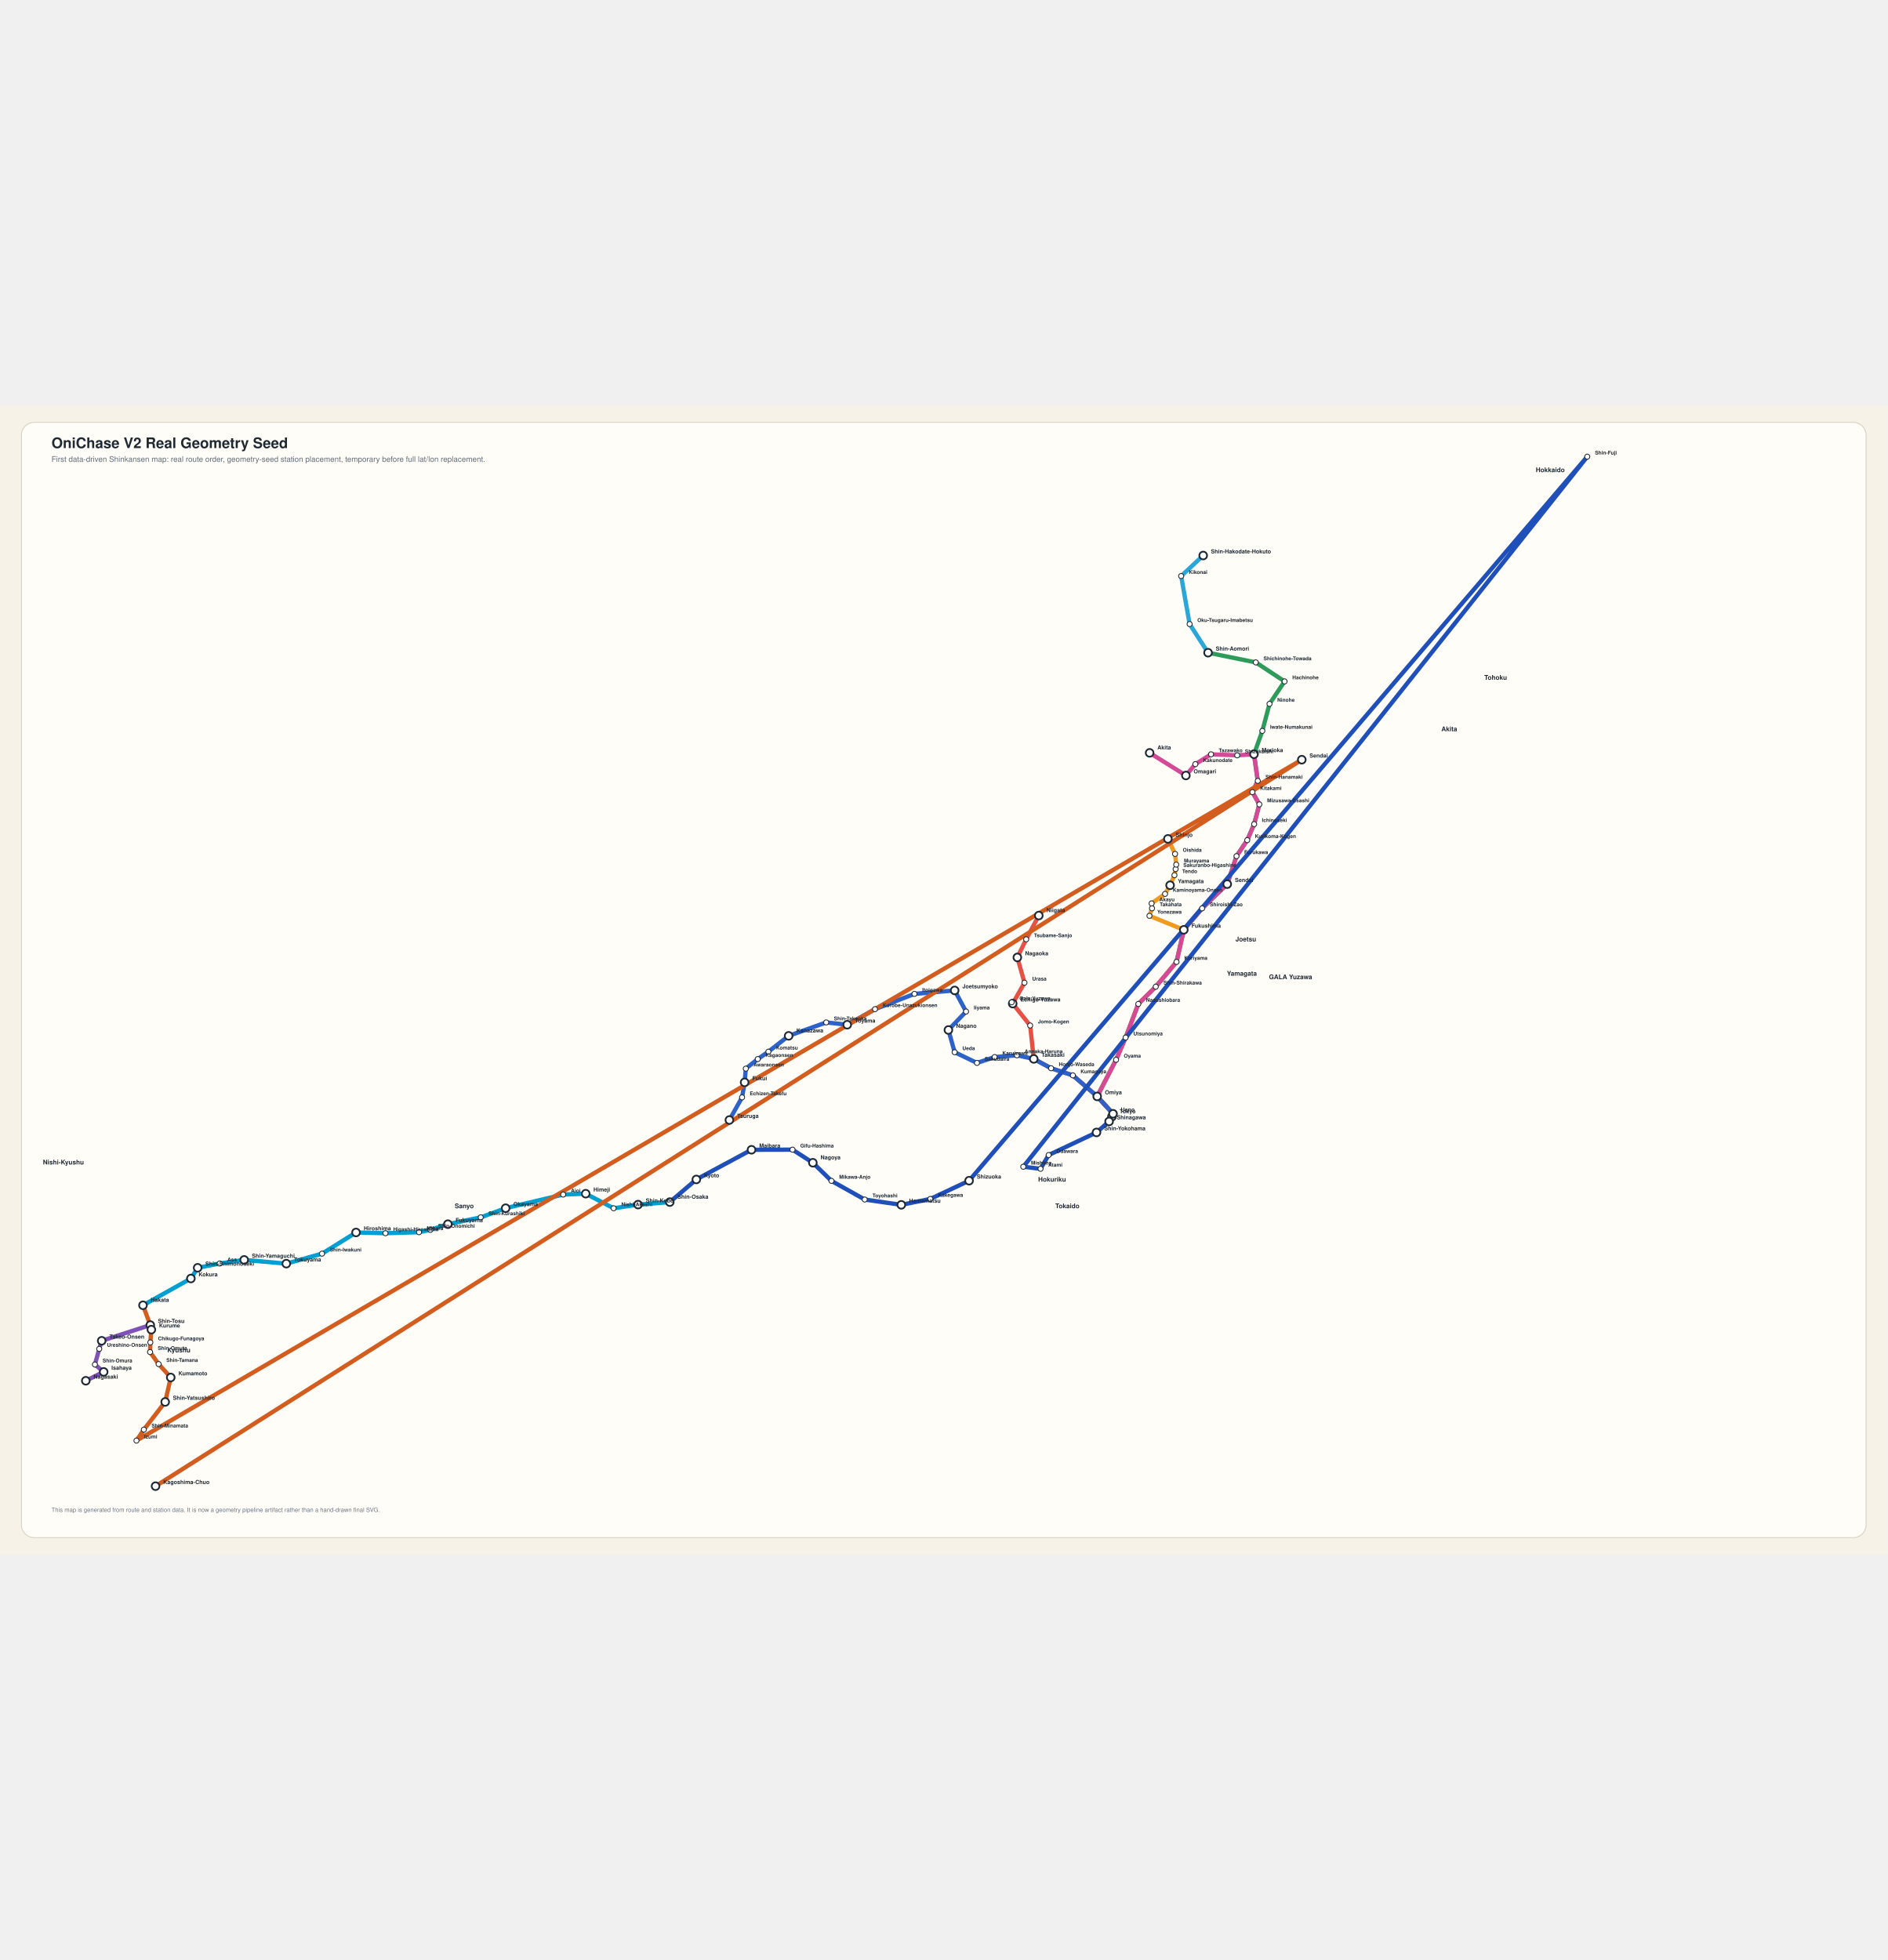
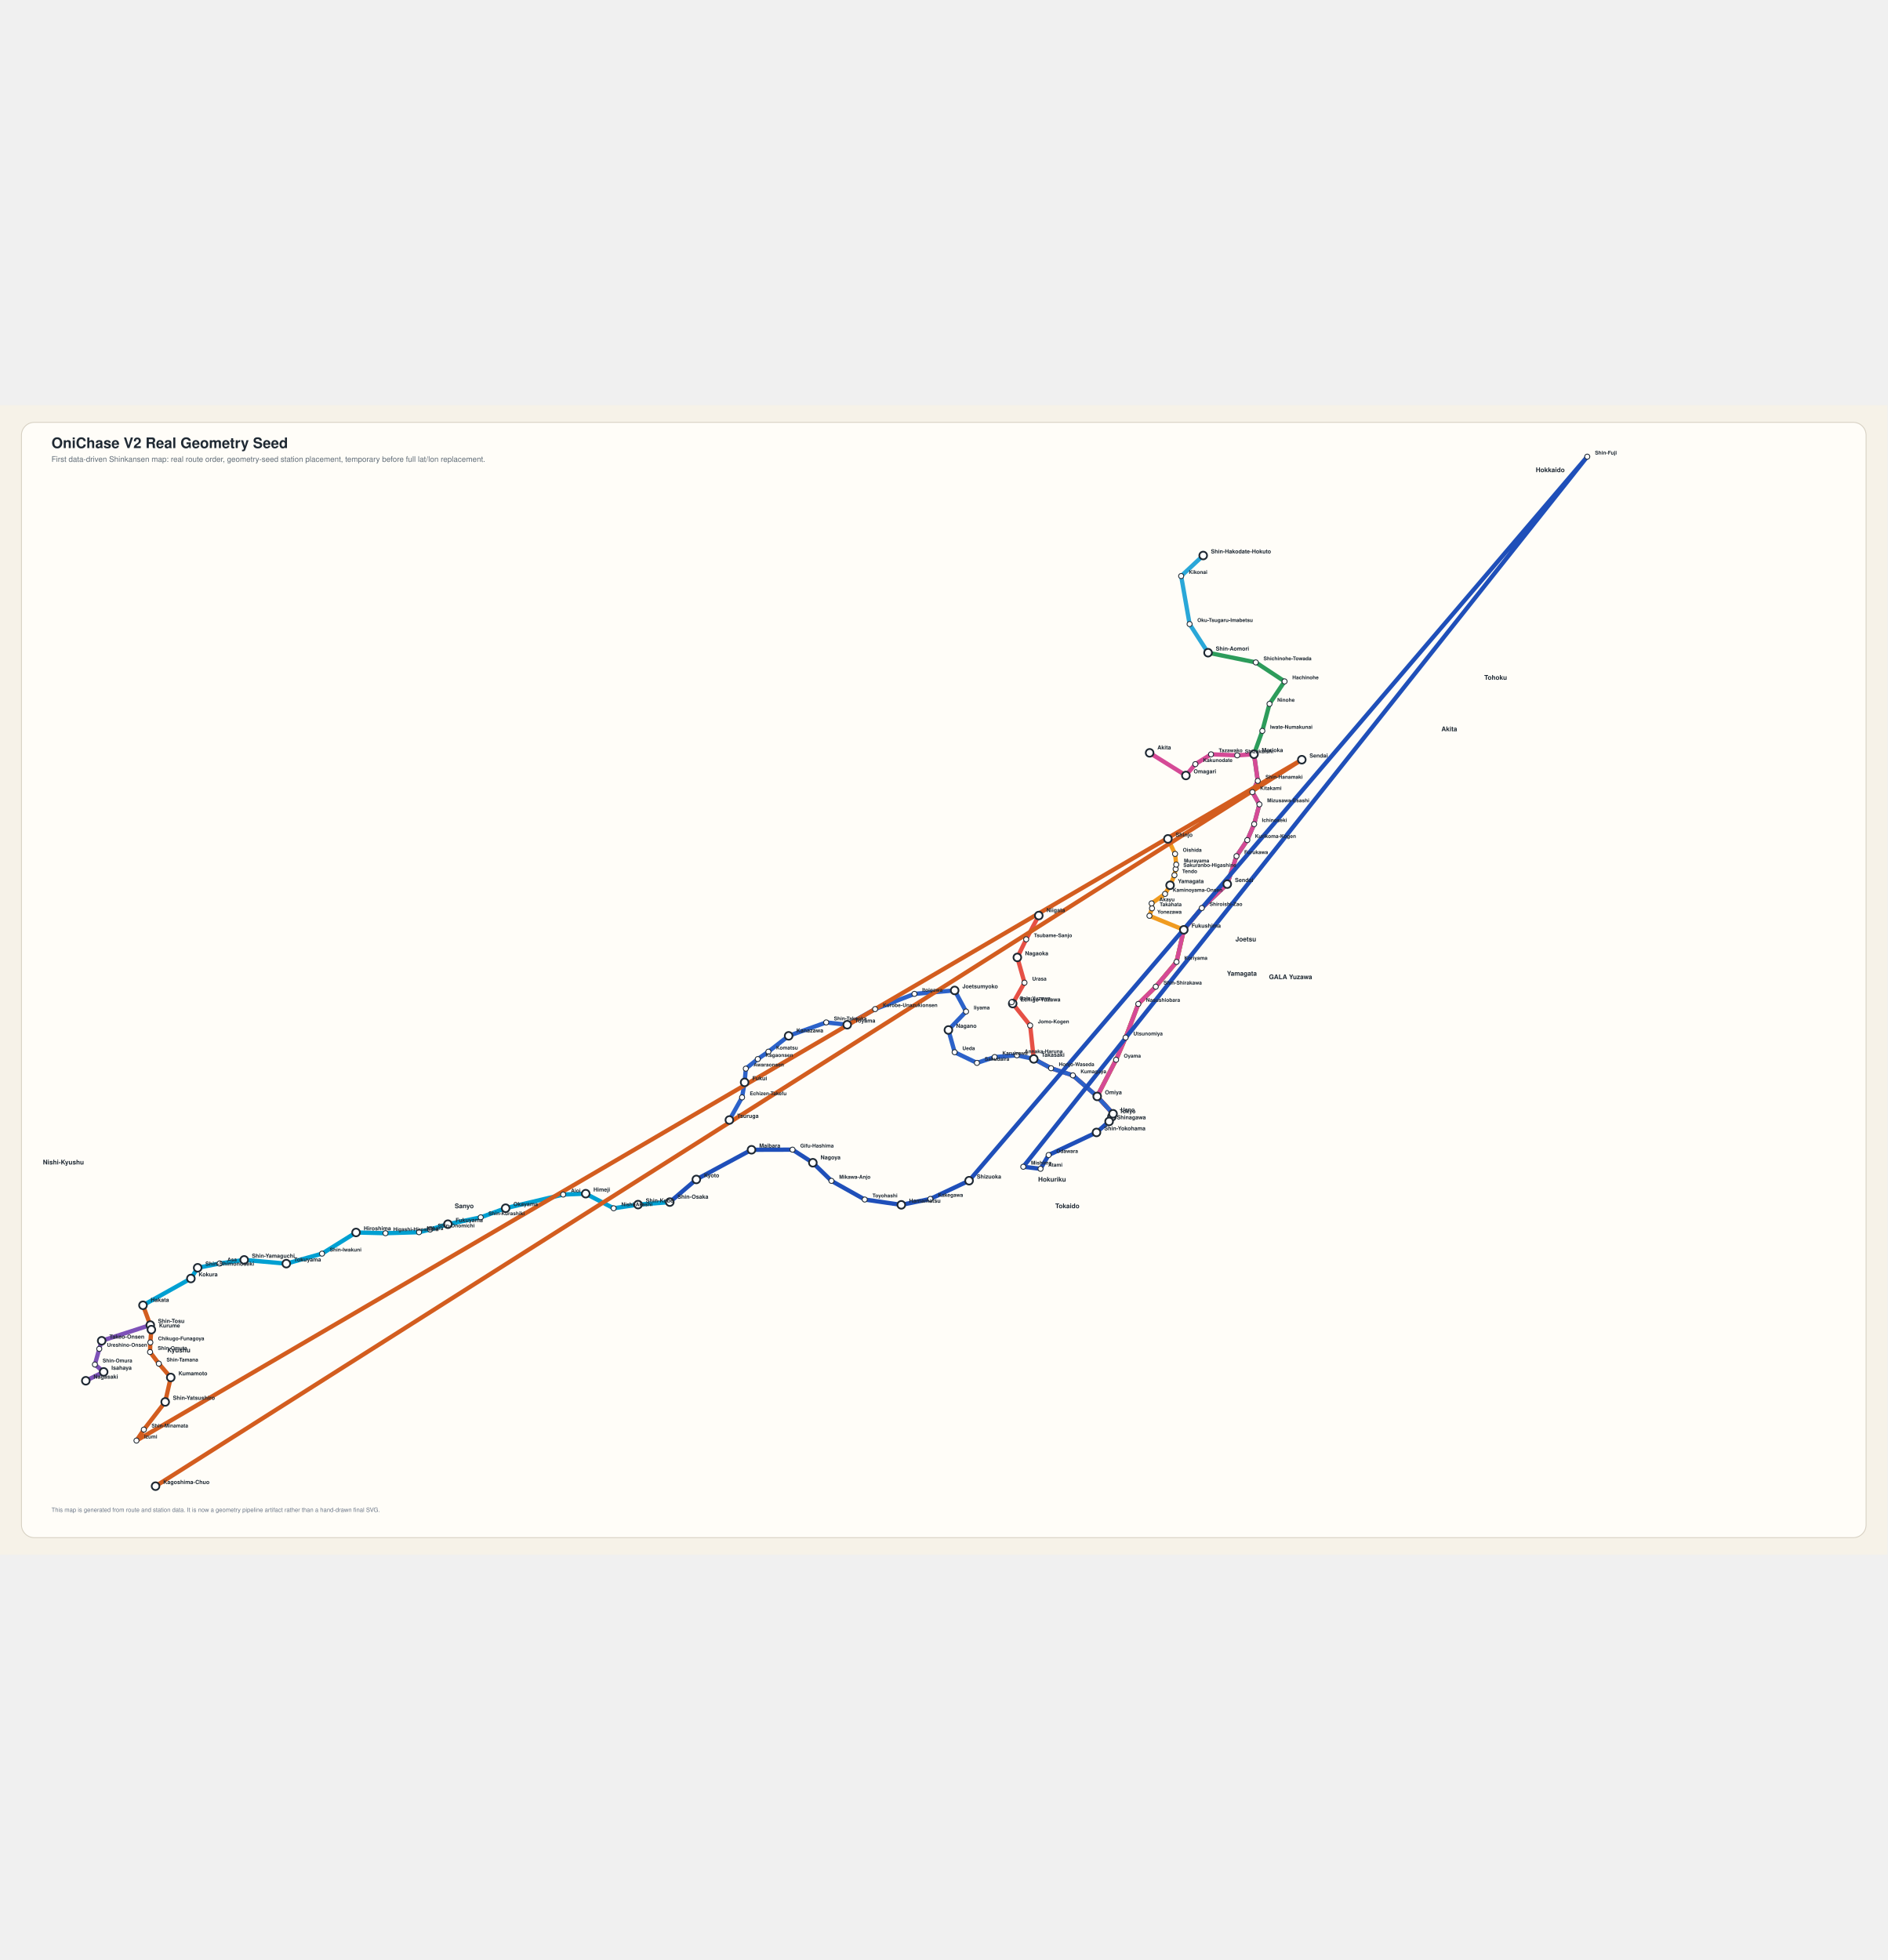
<svg xmlns="http://www.w3.org/2000/svg" width="2600" height="2700" viewBox="-1700 -120 4400 2680" role="img" aria-labelledby="title desc">
  <defs>
    <style>
.bg { fill: #f6f2e8; }
.panel { fill: #fffdf8; stroke: #d6d0c2; stroke-width: 2; }
.title { font: 700 34px Helvetica, Arial, sans-serif; fill: #1f2933; }
.subtitle { font: 500 18px Helvetica, Arial, sans-serif; fill: #5f6b76; }
.note { font: 500 14px Helvetica, Arial, sans-serif; fill: #697586; }
.route { fill: none; stroke-width: 10; stroke-linecap: round; stroke-linejoin: round; }
.station { fill: #ffffff; stroke: #1f2933; stroke-width: 2; }
.hub { fill: #ffffff; stroke: #1f2933; stroke-width: 4; }
.station-label { font: 600 12px Helvetica, Arial, sans-serif; fill: #1f2933; }
.hub-label { font: 700 13px Helvetica, Arial, sans-serif; fill: #1f2933; }
.line-label { font: 700 15px Helvetica, Arial, sans-serif; fill: #1f2933; }
</style>
  </defs>
  <rect class="bg" x="-1700" y="-120" width="4400" height="2680" />
  <rect class="panel" x="-1650" y="-80" width="4300" height="2600" rx="30" />
  <text class="title" x="-1580" y="-20">OniChase V2 Real Geometry Seed</text>
  <text class="subtitle" x="-1580" y="12">First data-driven Shinkansen map: real route order, geometry-seed station placement, temporary before full lat/lon replacement.</text>
  <text class="note" x="-1580" y="2460">This map is generated from route and station data. It is now a geometry pipeline artifact rather than a hand-drawn final SVG.</text>
-   <polyline class="route" stroke="#2d9c5b" points="891.96,1538.68 894.6,1531.87 857.63,1491.38 901.66,1405.98 923.93,1354.16 953.49,1275.82 994.16,1235.6 1042.59,1177.82 1059.59,1103.0 1102.22,1053.05 1160.81,996.51 1182.41,931.26 1207.47,893.95 1223.57,856.57 1235.69,810.6 1219.47,782.02 1231.99,755.82 1223.19,693.66 1242.61,639.3 1259.35,576.28 1294.46,523.9 1227.4,479.62 1116.09,456.99" />
+   <polyline class="route" stroke="#2d9c5b" points="891.96,1538.68 894.6,1531.87 857.63,1491.38 901.66,1405.98 923.93,1354.16 953.49,1275.82 994.16,1235.6 1042.59,1177.82 1059.59,1103.0 1101.5,1052.26 1160.81,996.51 1182.41,931.26 1207.53,893.85 1223.57,856.57 1235.79,810.58 1219.47,782.02 1231.99,755.82 1223.19,693.66 1242.61,639.3 1259.35,576.28 1294.46,523.9 1227.4,479.61 1116.09,456.99" />
  <text class="line-label" x="1760" y="520">Tohoku</text>
-   <polyline class="route" stroke="#2aa7d8" points="1116.09,456.99 1073.1,390.23 1053.38,278.29 1104.74,230.42" />
+   <polyline class="route" stroke="#2aa7d8" points="1116.09,456.99 1073.06,390.23 1053.38,278.29 1104.75,230.42" />
  <text class="line-label" x="1880" y="36">Hokkaido</text>
-   <polyline class="route" stroke="#f09b20" points="891.96,1538.68 894.6,1531.87 857.63,1491.38 901.66,1405.98 923.93,1354.16 953.49,1275.82 994.16,1235.6 1042.59,1177.82 1059.59,1103.0 979.47,1070.35 985.42,1052.94 984.49,1041.42 1015.84,1019.32 1027.58,999.17 1037.74,975.67 1040.49,961.34 1041.88,951.04 1039.2,926.06 1022.46,891.03" />
+   <polyline class="route" stroke="#f09b20" points="891.96,1538.68 894.6,1531.87 857.63,1491.38 901.66,1405.98 923.93,1354.16 953.49,1275.82 994.16,1235.6 1042.59,1177.82 1059.59,1103.0 979.48,1070.35 985.42,1052.94 984.5,1041.42 1015.84,1019.32 1027.58,999.17 1037.74,975.67 1040.49,961.34 1041.88,951.04 1039.21,926.06 1022.46,891.03" />
  <text class="line-label" x="1160" y="1210">Yamagata</text>
-   <polyline class="route" stroke="#d54a96" points="891.96,1538.68 894.6,1531.87 857.63,1491.38 901.66,1405.98 923.93,1354.16 953.49,1275.82 994.16,1235.6 1042.59,1177.82 1059.59,1103.0 1102.22,1053.05 1160.81,996.51 1182.41,931.26 1207.47,893.95 1223.57,856.57 1235.69,810.6 1219.47,782.02 1231.99,755.82 1223.19,693.66 1184.07,696.25 1123.02,693.91 1086.49,716.75 1064.41,743.23 979.89,690.47" />
+   <polyline class="route" stroke="#d54a96" points="891.96,1538.68 894.6,1531.87 857.63,1491.38 901.66,1405.98 923.93,1354.16 953.49,1275.82 994.16,1235.6 1042.59,1177.82 1059.59,1103.0 1101.5,1052.26 1160.81,996.51 1182.41,931.26 1207.53,893.85 1223.57,856.57 1235.79,810.58 1219.47,782.02 1231.99,755.82 1223.19,693.66 1184.07,696.25 1123.02,693.91 1086.49,716.75 1064.41,743.23 979.89,690.47" />
  <text class="line-label" x="1660" y="640">Akita</text>
-   <polyline class="route" stroke="#e65045" points="891.96,1538.68 894.6,1531.87 857.63,1491.38 800.95,1442.36 750.19,1425.73 709.79,1403.98 701.4,1326.09 660.7,1275.01 688.15,1226.31 671.5,1167.39 692.13,1125.14 721.51,1069.76" />
+   <polyline class="route" stroke="#e65045" points="891.96,1538.68 894.6,1531.87 857.63,1491.38 800.95,1442.36 750.19,1425.72 709.79,1403.98 701.39,1326.0 660.7,1275.01 688.15,1226.31 671.5,1167.39 692.13,1125.14 721.52,1069.76" />
  <text class="line-label" x="1180" y="1130">Joetsu</text>
-   <polyline class="route" stroke="#9aa7b5" stroke-dasharray="8 8" points="660.7,1275.01 658.33,1271.93" />
+   <polyline class="route" stroke="#9aa7b5" stroke-dasharray="8 8" points="660.7,1275.01 658.35,1271.84" />
  <text class="line-label" x="1258" y="1218">GALA Yuzawa</text>
-   <polyline class="route" stroke="#2c62c9" points="891.96,1538.68 894.6,1531.87 857.63,1491.38 800.95,1442.36 750.19,1425.73 709.79,1403.98 670.43,1395.5 618.61,1399.64 577.35,1413.29 525.37,1388.35 510.82,1336.49 551.96,1293.54 525.41,1244.32 431.6,1252.35 339.75,1287.98 274.94,1324.29 225.96,1318.9 138.4,1350.2 91.21,1387.1 66.42,1404.33 38.56,1426.62 35.77,1458.67 29.83,1493.65 0.24,1546.38" />
+   <polyline class="route" stroke="#2c62c9" points="891.96,1538.68 894.6,1531.87 857.63,1491.38 800.95,1442.36 750.19,1425.72 709.79,1403.98 670.45,1395.54 618.61,1399.64 577.35,1413.29 525.37,1388.35 510.82,1336.49 551.97,1293.54 525.42,1244.32 431.6,1252.35 339.98,1287.85 274.94,1324.29 225.97,1318.9 138.4,1350.2 91.22,1387.1 66.42,1404.33 38.57,1426.62 35.77,1458.67 29.82,1493.64 0.24,1546.38" />
  <text class="line-label" x="720" y="1690">Hokuriku</text>
-   <polyline class="route" stroke="#1f4fb9" points="891.96,1538.68 885.41,1549.75 856.01,1575.38 744.45,1628.05 725.58,1660.14 685.33,1655.37 2000.0,0.0 559.03,1687.87 468.73,1730.37 401.01,1744.16 315.79,1731.78 238.16,1688.28 194.83,1646.03 147.44,1615.52 51.84,1615.77 -76.8,1684.97 -138.65,1737.79" />
+   <polyline class="route" stroke="#1f4fb9" points="891.96,1538.68 885.41,1549.75 856.01,1575.38 744.45,1628.05 725.58,1660.14 685.33,1655.37 2000.0,0.0 559.03,1687.87 468.73,1730.37 401.02,1744.16 315.79,1731.78 238.16,1688.28 194.83,1646.03 147.44,1615.52 51.84,1615.77 -76.8,1684.97 -138.64,1737.79" />
  <text class="line-label" x="760" y="1752">Tokaido</text>
-   <polyline class="route" stroke="#00a0d2" points="-138.65,1737.79 -212.62,1743.62 -269.57,1752.14 -334.67,1718.14 -387.2,1720.16 -521.3,1752.0 -579.36,1773.33 -655.95,1789.26 -696.74,1802.41 -723.23,1807.93 -801.41,1810.29 -870.05,1808.57 -949.31,1857.92 -1032.63,1881.27 -1130.83,1872.51 -1188.01,1880.89 -1239.24,1890.92 -1255.03,1915.91 -1366.7,1978.29" />
+   <polyline class="route" stroke="#00a0d2" points="-138.64,1737.79 -212.62,1743.62 -269.56,1752.14 -334.67,1718.14 -387.2,1720.16 -521.3,1752.0 -579.35,1773.33 -655.95,1789.26 -697.3,1801.71 -723.23,1807.93 -801.36,1810.27 -870.04,1808.57 -949.3,1857.92 -1032.62,1881.27 -1130.82,1872.51 -1188.01,1880.89 -1239.23,1890.92 -1255.02,1915.91 -1366.7,1978.29" />
  <text class="line-label" x="-640" y="1752">Sanyo</text>
-   <polyline class="route" stroke="#d35d1f" points="-1366.7,1978.29 -1349.66,2024.47 -1347.18,2035.09 -1349.55,2064.88 -1350.22,2087.36 -1330.24,2115.34 -1301.96,2146.61 -1314.91,2203.64 -1364.7,2268.19 -1381.88,2293.74 1334.59,706.44 -1337.42,2400.0" />
+   <polyline class="route" stroke="#d35d1f" points="-1366.7,1978.29 -1349.66,2024.47 -1347.17,2035.09 -1349.54,2064.88 -1350.23,2087.33 -1329.73,2114.39 -1301.95,2146.61 -1314.9,2203.64 -1364.7,2268.19 -1381.88,2293.74 1334.59,706.44 -1337.41,2400.0" />
  <text class="line-label" x="-1310" y="2088">Kyushu</text>
-   <polyline class="route" stroke="#7e52b8" points="-1349.66,2024.47 -1462.96,2061.07 -1468.64,2079.94 -1478.77,2116.43 -1458.31,2133.62 -1500.0,2154.28" />
+   <polyline class="route" stroke="#7e52b8" points="-1349.66,2024.47 -1462.96,2061.07 -1468.6,2079.91 -1478.76,2116.43 -1458.3,2133.62 -1500.0,2154.28" />
  <text class="line-label" x="-1600" y="1650">Nishi-Kyushu</text>
  <circle class="hub" cx="891.96" cy="1538.68" r="9" />
  <text class="hub-label" x="909.96" y="1530.68">Tokyo</text>
  <circle class="hub" cx="894.6" cy="1531.87" r="9" />
  <text class="hub-label" x="912.6" y="1526.87">Ueno</text>
  <circle class="hub" cx="857.63" cy="1491.38" r="9" />
  <text class="hub-label" x="875.63" y="1486.38">Omiya</text>
  <circle class="station" cx="800.95" cy="1442.36" r="6" />
  <text class="station-label" x="818.95" y="1437.36">Kumagaya</text>
-   <circle class="station" cx="750.19" cy="1425.73" r="6" />
-   <text class="station-label" x="768.19" y="1420.73">Honjo-Waseda</text>
+   <circle class="station" cx="750.19" cy="1425.72" r="6" />
+   <text class="station-label" x="768.19" y="1420.72">Honjo-Waseda</text>
  <circle class="hub" cx="709.79" cy="1403.98" r="9" />
  <text class="hub-label" x="727.79" y="1398.98">Takasaki</text>
  <circle class="station" cx="901.66" cy="1405.98" r="6" />
  <text class="station-label" x="919.66" y="1400.98">Oyama</text>
  <circle class="station" cx="923.93" cy="1354.16" r="6" />
  <text class="station-label" x="941.93" y="1349.16">Utsunomiya</text>
  <circle class="station" cx="953.49" cy="1275.82" r="6" />
  <text class="station-label" x="971.49" y="1270.82">Nasushiobara</text>
  <circle class="station" cx="994.16" cy="1235.6" r="6" />
  <text class="station-label" x="1012.16" y="1230.6">Shin-Shirakawa</text>
  <circle class="station" cx="1042.59" cy="1177.82" r="6" />
  <text class="station-label" x="1060.59" y="1172.82">Koriyama</text>
  <circle class="hub" cx="1059.59" cy="1103.0" r="9" />
  <text class="hub-label" x="1077.59" y="1098.0">Fukushima</text>
-   <circle class="station" cx="1102.22" cy="1053.05" r="6" />
-   <text class="station-label" x="1120.22" y="1048.05">Shiroishi-Zao</text>
+   <circle class="station" cx="1101.5" cy="1052.26" r="6" />
+   <text class="station-label" x="1119.5" y="1047.26">Shiroishi-Zao</text>
  <circle class="hub" cx="1160.81" cy="996.51" r="9" />
  <text class="hub-label" x="1178.81" y="991.51">Sendai</text>
  <circle class="station" cx="1182.41" cy="931.26" r="6" />
  <text class="station-label" x="1200.41" y="926.26">Furukawa</text>
-   <circle class="station" cx="1207.47" cy="893.95" r="6" />
-   <text class="station-label" x="1225.47" y="888.95">Kurikoma-Kogen</text>
+   <circle class="station" cx="1207.53" cy="893.85" r="6" />
+   <text class="station-label" x="1225.53" y="888.85">Kurikoma-Kogen</text>
  <circle class="station" cx="1223.57" cy="856.57" r="6" />
  <text class="station-label" x="1241.57" y="851.57">Ichinoseki</text>
-   <circle class="station" cx="1235.69" cy="810.6" r="6" />
-   <text class="station-label" x="1253.69" y="805.6">Mizusawa-Esashi</text>
+   <circle class="station" cx="1235.79" cy="810.58" r="6" />
+   <text class="station-label" x="1253.79" y="805.58">Mizusawa-Esashi</text>
  <circle class="station" cx="1219.47" cy="782.02" r="6" />
  <text class="station-label" x="1237.47" y="777.02">Kitakami</text>
  <circle class="station" cx="1231.99" cy="755.82" r="6" />
  <text class="station-label" x="1249.99" y="750.82">Shin-Hanamaki</text>
  <circle class="hub" cx="1223.19" cy="693.66" r="9" />
  <text class="hub-label" x="1241.19" y="688.66">Morioka</text>
  <circle class="station" cx="1242.61" cy="639.3" r="6" />
  <text class="station-label" x="1260.61" y="634.3">Iwate-Numakunai</text>
  <circle class="station" cx="1259.35" cy="576.28" r="6" />
  <text class="station-label" x="1277.35" y="571.28">Ninohe</text>
  <circle class="station" cx="1294.46" cy="523.9" r="6" />
  <text class="station-label" x="1312.46" y="518.9">Hachinohe</text>
-   <circle class="station" cx="1227.4" cy="479.62" r="6" />
-   <text class="station-label" x="1245.4" y="474.62">Shichinohe-Towada</text>
+   <circle class="station" cx="1227.4" cy="479.61" r="6" />
+   <text class="station-label" x="1245.4" y="474.61">Shichinohe-Towada</text>
  <circle class="hub" cx="1116.09" cy="456.99" r="9" />
  <text class="hub-label" x="1134.09" y="451.99">Shin-Aomori</text>
-   <circle class="station" cx="1073.1" cy="390.23" r="6" />
-   <text class="station-label" x="1091.1" y="385.23">Oku-Tsugaru-Imabetsu</text>
+   <circle class="station" cx="1073.06" cy="390.23" r="6" />
+   <text class="station-label" x="1091.06" y="385.23">Oku-Tsugaru-Imabetsu</text>
  <circle class="station" cx="1053.38" cy="278.29" r="6" />
  <text class="station-label" x="1071.38" y="273.29">Kikonai</text>
-   <circle class="hub" cx="1104.74" cy="230.42" r="9" />
-   <text class="hub-label" x="1122.74" y="225.42">Shin-Hakodate-Hokuto</text>
-   <circle class="station" cx="979.47" cy="1070.35" r="6" />
-   <text class="station-label" x="997.47" y="1065.35">Yonezawa</text>
+   <circle class="hub" cx="1104.75" cy="230.42" r="9" />
+   <text class="hub-label" x="1122.75" y="225.42">Shin-Hakodate-Hokuto</text>
+   <circle class="station" cx="979.48" cy="1070.35" r="6" />
+   <text class="station-label" x="997.48" y="1065.35">Yonezawa</text>
  <circle class="station" cx="985.42" cy="1052.94" r="6" />
  <text class="station-label" x="1003.42" y="1047.94">Takahata</text>
-   <circle class="station" cx="984.49" cy="1041.42" r="6" />
-   <text class="station-label" x="1002.49" y="1036.42">Akayu</text>
+   <circle class="station" cx="984.5" cy="1041.42" r="6" />
+   <text class="station-label" x="1002.5" y="1036.42">Akayu</text>
  <circle class="station" cx="1015.84" cy="1019.32" r="6" />
  <text class="station-label" x="1033.84" y="1014.32">Kaminoyama-Onsen</text>
  <circle class="hub" cx="1027.58" cy="999.17" r="9" />
  <text class="hub-label" x="1045.58" y="994.17">Yamagata</text>
  <circle class="station" cx="1037.74" cy="975.67" r="6" />
  <text class="station-label" x="1055.74" y="970.67">Tendo</text>
  <circle class="station" cx="1040.49" cy="961.34" r="6" />
  <text class="station-label" x="1058.49" y="956.34">Sakuranbo-Higashine</text>
  <circle class="station" cx="1041.88" cy="951.04" r="6" />
  <text class="station-label" x="1059.88" y="946.04">Murayama</text>
-   <circle class="station" cx="1039.2" cy="926.06" r="6" />
-   <text class="station-label" x="1057.2" y="921.06">Oishida</text>
+   <circle class="station" cx="1039.21" cy="926.06" r="6" />
+   <text class="station-label" x="1057.21" y="921.06">Oishida</text>
  <circle class="hub" cx="1022.46" cy="891.03" r="9" />
  <text class="hub-label" x="1040.46" y="886.03">Shinjo</text>
  <circle class="station" cx="1184.07" cy="696.25" r="6" />
  <text class="station-label" x="1202.07" y="691.25">Shizukuishi</text>
  <circle class="station" cx="1123.02" cy="693.91" r="6" />
  <text class="station-label" x="1141.02" y="688.91">Tazawako</text>
  <circle class="station" cx="1086.49" cy="716.75" r="6" />
  <text class="station-label" x="1104.49" y="711.75">Kakunodate</text>
  <circle class="hub" cx="1064.41" cy="743.23" r="9" />
  <text class="hub-label" x="1082.41" y="738.23">Omagari</text>
  <circle class="hub" cx="979.89" cy="690.47" r="9" />
  <text class="hub-label" x="997.89" y="682.47">Akita</text>
-   <circle class="station" cx="701.4" cy="1326.09" r="6" />
-   <text class="station-label" x="719.4" y="1321.09">Jomo-Kogen</text>
+   <circle class="station" cx="701.39" cy="1326.0" r="6" />
+   <text class="station-label" x="719.39" y="1321.0">Jomo-Kogen</text>
  <circle class="hub" cx="660.7" cy="1275.01" r="9" />
  <text class="hub-label" x="678.7" y="1270.01">Echigo-Yuzawa</text>
-   <circle class="station" cx="658.33" cy="1271.93" r="6" />
-   <text class="station-label" x="676.33" y="1266.93">Gala Yuzawa</text>
+   <circle class="station" cx="658.35" cy="1271.84" r="6" />
+   <text class="station-label" x="676.35" y="1266.84">Gala Yuzawa</text>
  <circle class="station" cx="688.15" cy="1226.31" r="6" />
  <text class="station-label" x="706.15" y="1221.31">Urasa</text>
  <circle class="hub" cx="671.5" cy="1167.39" r="9" />
  <text class="hub-label" x="689.5" y="1162.39">Nagaoka</text>
  <circle class="station" cx="692.13" cy="1125.14" r="6" />
  <text class="station-label" x="710.13" y="1120.14">Tsubame-Sanjo</text>
-   <circle class="hub" cx="721.51" cy="1069.76" r="9" />
-   <text class="hub-label" x="739.51" y="1061.76">Niigata</text>
-   <circle class="station" cx="670.43" cy="1395.5" r="6" />
-   <text class="station-label" x="688.43" y="1390.5">Annaka-Haruna</text>
+   <circle class="hub" cx="721.52" cy="1069.76" r="9" />
+   <text class="hub-label" x="739.52" y="1061.76">Niigata</text>
+   <circle class="station" cx="670.45" cy="1395.54" r="6" />
+   <text class="station-label" x="688.45" y="1390.54">Annaka-Haruna</text>
  <circle class="station" cx="618.61" cy="1399.64" r="6" />
  <text class="station-label" x="636.61" y="1394.64">Karuizawa</text>
  <circle class="station" cx="577.35" cy="1413.29" r="6" />
  <text class="station-label" x="595.35" y="1408.29">Sakudaira</text>
  <circle class="station" cx="525.37" cy="1388.35" r="6" />
  <text class="station-label" x="543.37" y="1383.35">Ueda</text>
  <circle class="hub" cx="510.82" cy="1336.49" r="9" />
  <text class="hub-label" x="528.82" y="1331.49">Nagano</text>
-   <circle class="station" cx="551.96" cy="1293.54" r="6" />
-   <text class="station-label" x="569.96" y="1288.54">Iiyama</text>
-   <circle class="hub" cx="525.41" cy="1244.32" r="9" />
-   <text class="hub-label" x="543.41" y="1239.32">Joetsumyoko</text>
+   <circle class="station" cx="551.97" cy="1293.54" r="6" />
+   <text class="station-label" x="569.97" y="1288.54">Iiyama</text>
+   <circle class="hub" cx="525.42" cy="1244.32" r="9" />
+   <text class="hub-label" x="543.42" y="1239.32">Joetsumyoko</text>
  <circle class="station" cx="431.6" cy="1252.35" r="6" />
  <text class="station-label" x="449.6" y="1247.35">Itoigawa</text>
-   <circle class="station" cx="339.75" cy="1287.98" r="6" />
-   <text class="station-label" x="357.75" y="1282.98">Kurobe-Unazukionsen</text>
+   <circle class="station" cx="339.98" cy="1287.85" r="6" />
+   <text class="station-label" x="357.98" y="1282.85">Kurobe-Unazukionsen</text>
  <circle class="hub" cx="274.94" cy="1324.29" r="9" />
  <text class="hub-label" x="292.94" y="1319.29">Toyama</text>
-   <circle class="station" cx="225.96" cy="1318.9" r="6" />
-   <text class="station-label" x="243.96" y="1313.9">Shin-Takaoka</text>
+   <circle class="station" cx="225.97" cy="1318.9" r="6" />
+   <text class="station-label" x="243.97" y="1313.9">Shin-Takaoka</text>
  <circle class="hub" cx="138.4" cy="1350.2" r="9" />
  <text class="hub-label" x="156.4" y="1342.2">Kanazawa</text>
-   <circle class="station" cx="91.21" cy="1387.1" r="6" />
-   <text class="station-label" x="109.21" y="1382.1">Komatsu</text>
+   <circle class="station" cx="91.22" cy="1387.1" r="6" />
+   <text class="station-label" x="109.22" y="1382.1">Komatsu</text>
  <circle class="station" cx="66.42" cy="1404.33" r="6" />
  <text class="station-label" x="84.42" y="1399.33">Kagaonsen</text>
-   <circle class="station" cx="38.56" cy="1426.62" r="6" />
-   <text class="station-label" x="56.56" y="1421.62">Awaraonsen</text>
+   <circle class="station" cx="38.57" cy="1426.62" r="6" />
+   <text class="station-label" x="56.57" y="1421.62">Awaraonsen</text>
  <circle class="hub" cx="35.77" cy="1458.67" r="9" />
  <text class="hub-label" x="53.77" y="1453.67">Fukui</text>
-   <circle class="station" cx="29.83" cy="1493.65" r="6" />
-   <text class="station-label" x="47.83" y="1488.65">Echizen-Takefu</text>
+   <circle class="station" cx="29.82" cy="1493.64" r="6" />
+   <text class="station-label" x="47.82" y="1488.64">Echizen-Takefu</text>
  <circle class="hub" cx="0.24" cy="1546.38" r="9" />
  <text class="hub-label" x="18.24" y="1541.38">Tsuruga</text>
  <circle class="hub" cx="885.41" cy="1549.75" r="9" />
  <text class="hub-label" x="903.41" y="1544.75">Shinagawa</text>
  <circle class="hub" cx="856.01" cy="1575.38" r="9" />
  <text class="hub-label" x="874.01" y="1570.38">Shin-Yokohama</text>
  <circle class="station" cx="744.45" cy="1628.05" r="6" />
  <text class="station-label" x="762.45" y="1623.05">Odawara</text>
  <circle class="station" cx="725.58" cy="1660.14" r="6" />
  <text class="station-label" x="743.58" y="1655.14">Atami</text>
  <circle class="station" cx="685.33" cy="1655.37" r="6" />
  <text class="station-label" x="703.33" y="1650.37">Mishima</text>
  <circle class="station" cx="2000.0" cy="0.0" r="6" />
  <text class="station-label" x="2018.0" y="-5.0">Shin-Fuji</text>
  <circle class="hub" cx="559.03" cy="1687.87" r="9" />
  <text class="hub-label" x="577.03" y="1682.87">Shizuoka</text>
  <circle class="station" cx="468.73" cy="1730.37" r="6" />
  <text class="station-label" x="486.73" y="1725.37">Kakegawa</text>
-   <circle class="hub" cx="401.01" cy="1744.16" r="9" />
-   <text class="hub-label" x="419.01" y="1739.16">Hamamatsu</text>
+   <circle class="hub" cx="401.02" cy="1744.16" r="9" />
+   <text class="hub-label" x="419.02" y="1739.16">Hamamatsu</text>
  <circle class="station" cx="315.79" cy="1731.78" r="6" />
  <text class="station-label" x="333.79" y="1726.78">Toyohashi</text>
  <circle class="station" cx="238.16" cy="1688.28" r="6" />
  <text class="station-label" x="256.16" y="1683.28">Mikawa-Anjo</text>
  <circle class="hub" cx="194.83" cy="1646.03" r="9" />
  <text class="hub-label" x="212.83" y="1638.03">Nagoya</text>
  <circle class="station" cx="147.44" cy="1615.52" r="6" />
  <text class="station-label" x="165.44" y="1610.52">Gifu-Hashima</text>
  <circle class="hub" cx="51.84" cy="1615.77" r="9" />
  <text class="hub-label" x="69.84" y="1610.77">Maibara</text>
  <circle class="hub" cx="-76.8" cy="1684.97" r="9" />
  <text class="hub-label" x="-58.8" y="1679.97">Kyoto</text>
-   <circle class="hub" cx="-138.65" cy="1737.79" r="9" />
-   <text class="hub-label" x="-120.65" y="1729.79">Shin-Osaka</text>
+   <circle class="hub" cx="-138.64" cy="1737.79" r="9" />
+   <text class="hub-label" x="-120.64" y="1729.79">Shin-Osaka</text>
  <circle class="hub" cx="-212.62" cy="1743.62" r="9" />
  <text class="hub-label" x="-194.62" y="1738.62">Shin-Kobe</text>
-   <circle class="station" cx="-269.57" cy="1752.14" r="6" />
-   <text class="station-label" x="-251.57" y="1747.14">Nishi-Akashi</text>
+   <circle class="station" cx="-269.56" cy="1752.14" r="6" />
+   <text class="station-label" x="-251.56" y="1747.14">Nishi-Akashi</text>
  <circle class="hub" cx="-334.67" cy="1718.14" r="9" />
  <text class="hub-label" x="-316.67" y="1713.14">Himeji</text>
  <circle class="station" cx="-387.2" cy="1720.16" r="6" />
  <text class="station-label" x="-369.2" y="1715.16">Aioi</text>
  <circle class="hub" cx="-521.3" cy="1752.0" r="9" />
  <text class="hub-label" x="-503.3" y="1747.0">Okayama</text>
-   <circle class="station" cx="-579.36" cy="1773.33" r="6" />
-   <text class="station-label" x="-561.36" y="1768.33">Shin-Kurashiki</text>
+   <circle class="station" cx="-579.35" cy="1773.33" r="6" />
+   <text class="station-label" x="-561.35" y="1768.33">Shin-Kurashiki</text>
  <circle class="hub" cx="-655.95" cy="1789.26" r="9" />
  <text class="hub-label" x="-637.95" y="1784.26">Fukuyama</text>
-   <circle class="station" cx="-696.74" cy="1802.41" r="6" />
-   <text class="station-label" x="-678.74" y="1797.41">Shin-Onomichi</text>
+   <circle class="station" cx="-697.3" cy="1801.71" r="6" />
+   <text class="station-label" x="-679.3" y="1796.71">Shin-Onomichi</text>
  <circle class="station" cx="-723.23" cy="1807.93" r="6" />
  <text class="station-label" x="-705.23" y="1802.93">Mihara</text>
-   <circle class="station" cx="-801.41" cy="1810.29" r="6" />
-   <text class="station-label" x="-783.41" y="1805.29">Higashi-Hiroshima</text>
-   <circle class="hub" cx="-870.05" cy="1808.57" r="9" />
-   <text class="hub-label" x="-852.05" y="1803.57">Hiroshima</text>
-   <circle class="station" cx="-949.31" cy="1857.92" r="6" />
-   <text class="station-label" x="-931.31" y="1852.92">Shin-Iwakuni</text>
-   <circle class="hub" cx="-1032.63" cy="1881.27" r="9" />
-   <text class="hub-label" x="-1014.63" y="1876.27">Tokuyama</text>
-   <circle class="hub" cx="-1130.83" cy="1872.51" r="9" />
-   <text class="hub-label" x="-1112.83" y="1867.51">Shin-Yamaguchi</text>
+   <circle class="station" cx="-801.36" cy="1810.27" r="6" />
+   <text class="station-label" x="-783.36" y="1805.27">Higashi-Hiroshima</text>
+   <circle class="hub" cx="-870.04" cy="1808.57" r="9" />
+   <text class="hub-label" x="-852.04" y="1803.57">Hiroshima</text>
+   <circle class="station" cx="-949.3" cy="1857.92" r="6" />
+   <text class="station-label" x="-931.3" y="1852.92">Shin-Iwakuni</text>
+   <circle class="hub" cx="-1032.62" cy="1881.27" r="9" />
+   <text class="hub-label" x="-1014.62" y="1876.27">Tokuyama</text>
+   <circle class="hub" cx="-1130.82" cy="1872.51" r="9" />
+   <text class="hub-label" x="-1112.82" y="1867.51">Shin-Yamaguchi</text>
  <circle class="station" cx="-1188.01" cy="1880.89" r="6" />
  <text class="station-label" x="-1170.01" y="1875.89">Asa</text>
-   <circle class="hub" cx="-1239.24" cy="1890.92" r="9" />
-   <text class="hub-label" x="-1221.24" y="1885.92">Shin-Shimonoseki</text>
-   <circle class="hub" cx="-1255.03" cy="1915.91" r="9" />
-   <text class="hub-label" x="-1237.03" y="1910.91">Kokura</text>
+   <circle class="hub" cx="-1239.23" cy="1890.92" r="9" />
+   <text class="hub-label" x="-1221.23" y="1885.92">Shin-Shimonoseki</text>
+   <circle class="hub" cx="-1255.02" cy="1915.91" r="9" />
+   <text class="hub-label" x="-1237.02" y="1910.91">Kokura</text>
  <circle class="hub" cx="-1366.7" cy="1978.29" r="9" />
  <text class="hub-label" x="-1348.7" y="1970.29">Hakata</text>
  <circle class="hub" cx="-1349.66" cy="2024.47" r="9" />
  <text class="hub-label" x="-1331.66" y="2019.47">Shin-Tosu</text>
-   <circle class="hub" cx="-1347.18" cy="2035.09" r="9" />
-   <text class="hub-label" x="-1329.18" y="2030.09">Kurume</text>
-   <circle class="station" cx="-1349.55" cy="2064.88" r="6" />
-   <text class="station-label" x="-1331.55" y="2059.88">Chikugo-Funagoya</text>
-   <circle class="station" cx="-1350.22" cy="2087.36" r="6" />
-   <text class="station-label" x="-1332.22" y="2082.36">Shin-Omuta</text>
-   <circle class="station" cx="-1330.24" cy="2115.34" r="6" />
-   <text class="station-label" x="-1312.24" y="2110.34">Shin-Tamana</text>
-   <circle class="hub" cx="-1301.96" cy="2146.61" r="9" />
-   <text class="hub-label" x="-1283.96" y="2141.61">Kumamoto</text>
-   <circle class="hub" cx="-1314.91" cy="2203.64" r="9" />
-   <text class="hub-label" x="-1296.91" y="2198.64">Shin-Yatsushiro</text>
+   <circle class="hub" cx="-1347.17" cy="2035.09" r="9" />
+   <text class="hub-label" x="-1329.17" y="2030.09">Kurume</text>
+   <circle class="station" cx="-1349.54" cy="2064.88" r="6" />
+   <text class="station-label" x="-1331.54" y="2059.88">Chikugo-Funagoya</text>
+   <circle class="station" cx="-1350.23" cy="2087.33" r="6" />
+   <text class="station-label" x="-1332.23" y="2082.33">Shin-Omuta</text>
+   <circle class="station" cx="-1329.73" cy="2114.39" r="6" />
+   <text class="station-label" x="-1311.73" y="2109.39">Shin-Tamana</text>
+   <circle class="hub" cx="-1301.95" cy="2146.61" r="9" />
+   <text class="hub-label" x="-1283.95" y="2141.61">Kumamoto</text>
+   <circle class="hub" cx="-1314.9" cy="2203.64" r="9" />
+   <text class="hub-label" x="-1296.9" y="2198.64">Shin-Yatsushiro</text>
  <circle class="station" cx="-1364.7" cy="2268.19" r="6" />
  <text class="station-label" x="-1346.7" y="2263.19">Shin-Minamata</text>
  <circle class="station" cx="-1381.88" cy="2293.74" r="6" />
  <text class="station-label" x="-1363.88" y="2288.74">Izumi</text>
  <circle class="hub" cx="1334.59" cy="706.44" r="9" />
  <text class="hub-label" x="1352.59" y="701.44">Sendai</text>
-   <circle class="hub" cx="-1337.42" cy="2400.0" r="9" />
-   <text class="hub-label" x="-1319.42" y="2395.0">Kagoshima-Chuo</text>
+   <circle class="hub" cx="-1337.41" cy="2400.0" r="9" />
+   <text class="hub-label" x="-1319.41" y="2395.0">Kagoshima-Chuo</text>
  <circle class="hub" cx="-1462.96" cy="2061.07" r="9" />
  <text class="hub-label" x="-1444.96" y="2056.07">Takeo-Onsen</text>
-   <circle class="station" cx="-1468.64" cy="2079.94" r="6" />
-   <text class="station-label" x="-1450.64" y="2074.94">Ureshino-Onsen</text>
-   <circle class="station" cx="-1478.77" cy="2116.43" r="6" />
-   <text class="station-label" x="-1460.77" y="2111.43">Shin-Omura</text>
-   <circle class="hub" cx="-1458.31" cy="2133.62" r="9" />
-   <text class="hub-label" x="-1440.31" y="2128.62">Isahaya</text>
+   <circle class="station" cx="-1468.6" cy="2079.91" r="6" />
+   <text class="station-label" x="-1450.6" y="2074.91">Ureshino-Onsen</text>
+   <circle class="station" cx="-1478.76" cy="2116.43" r="6" />
+   <text class="station-label" x="-1460.76" y="2111.43">Shin-Omura</text>
+   <circle class="hub" cx="-1458.3" cy="2133.62" r="9" />
+   <text class="hub-label" x="-1440.3" y="2128.62">Isahaya</text>
  <circle class="hub" cx="-1500.0" cy="2154.28" r="9" />
  <text class="hub-label" x="-1482.0" y="2149.28">Nagasaki</text>
</svg>
